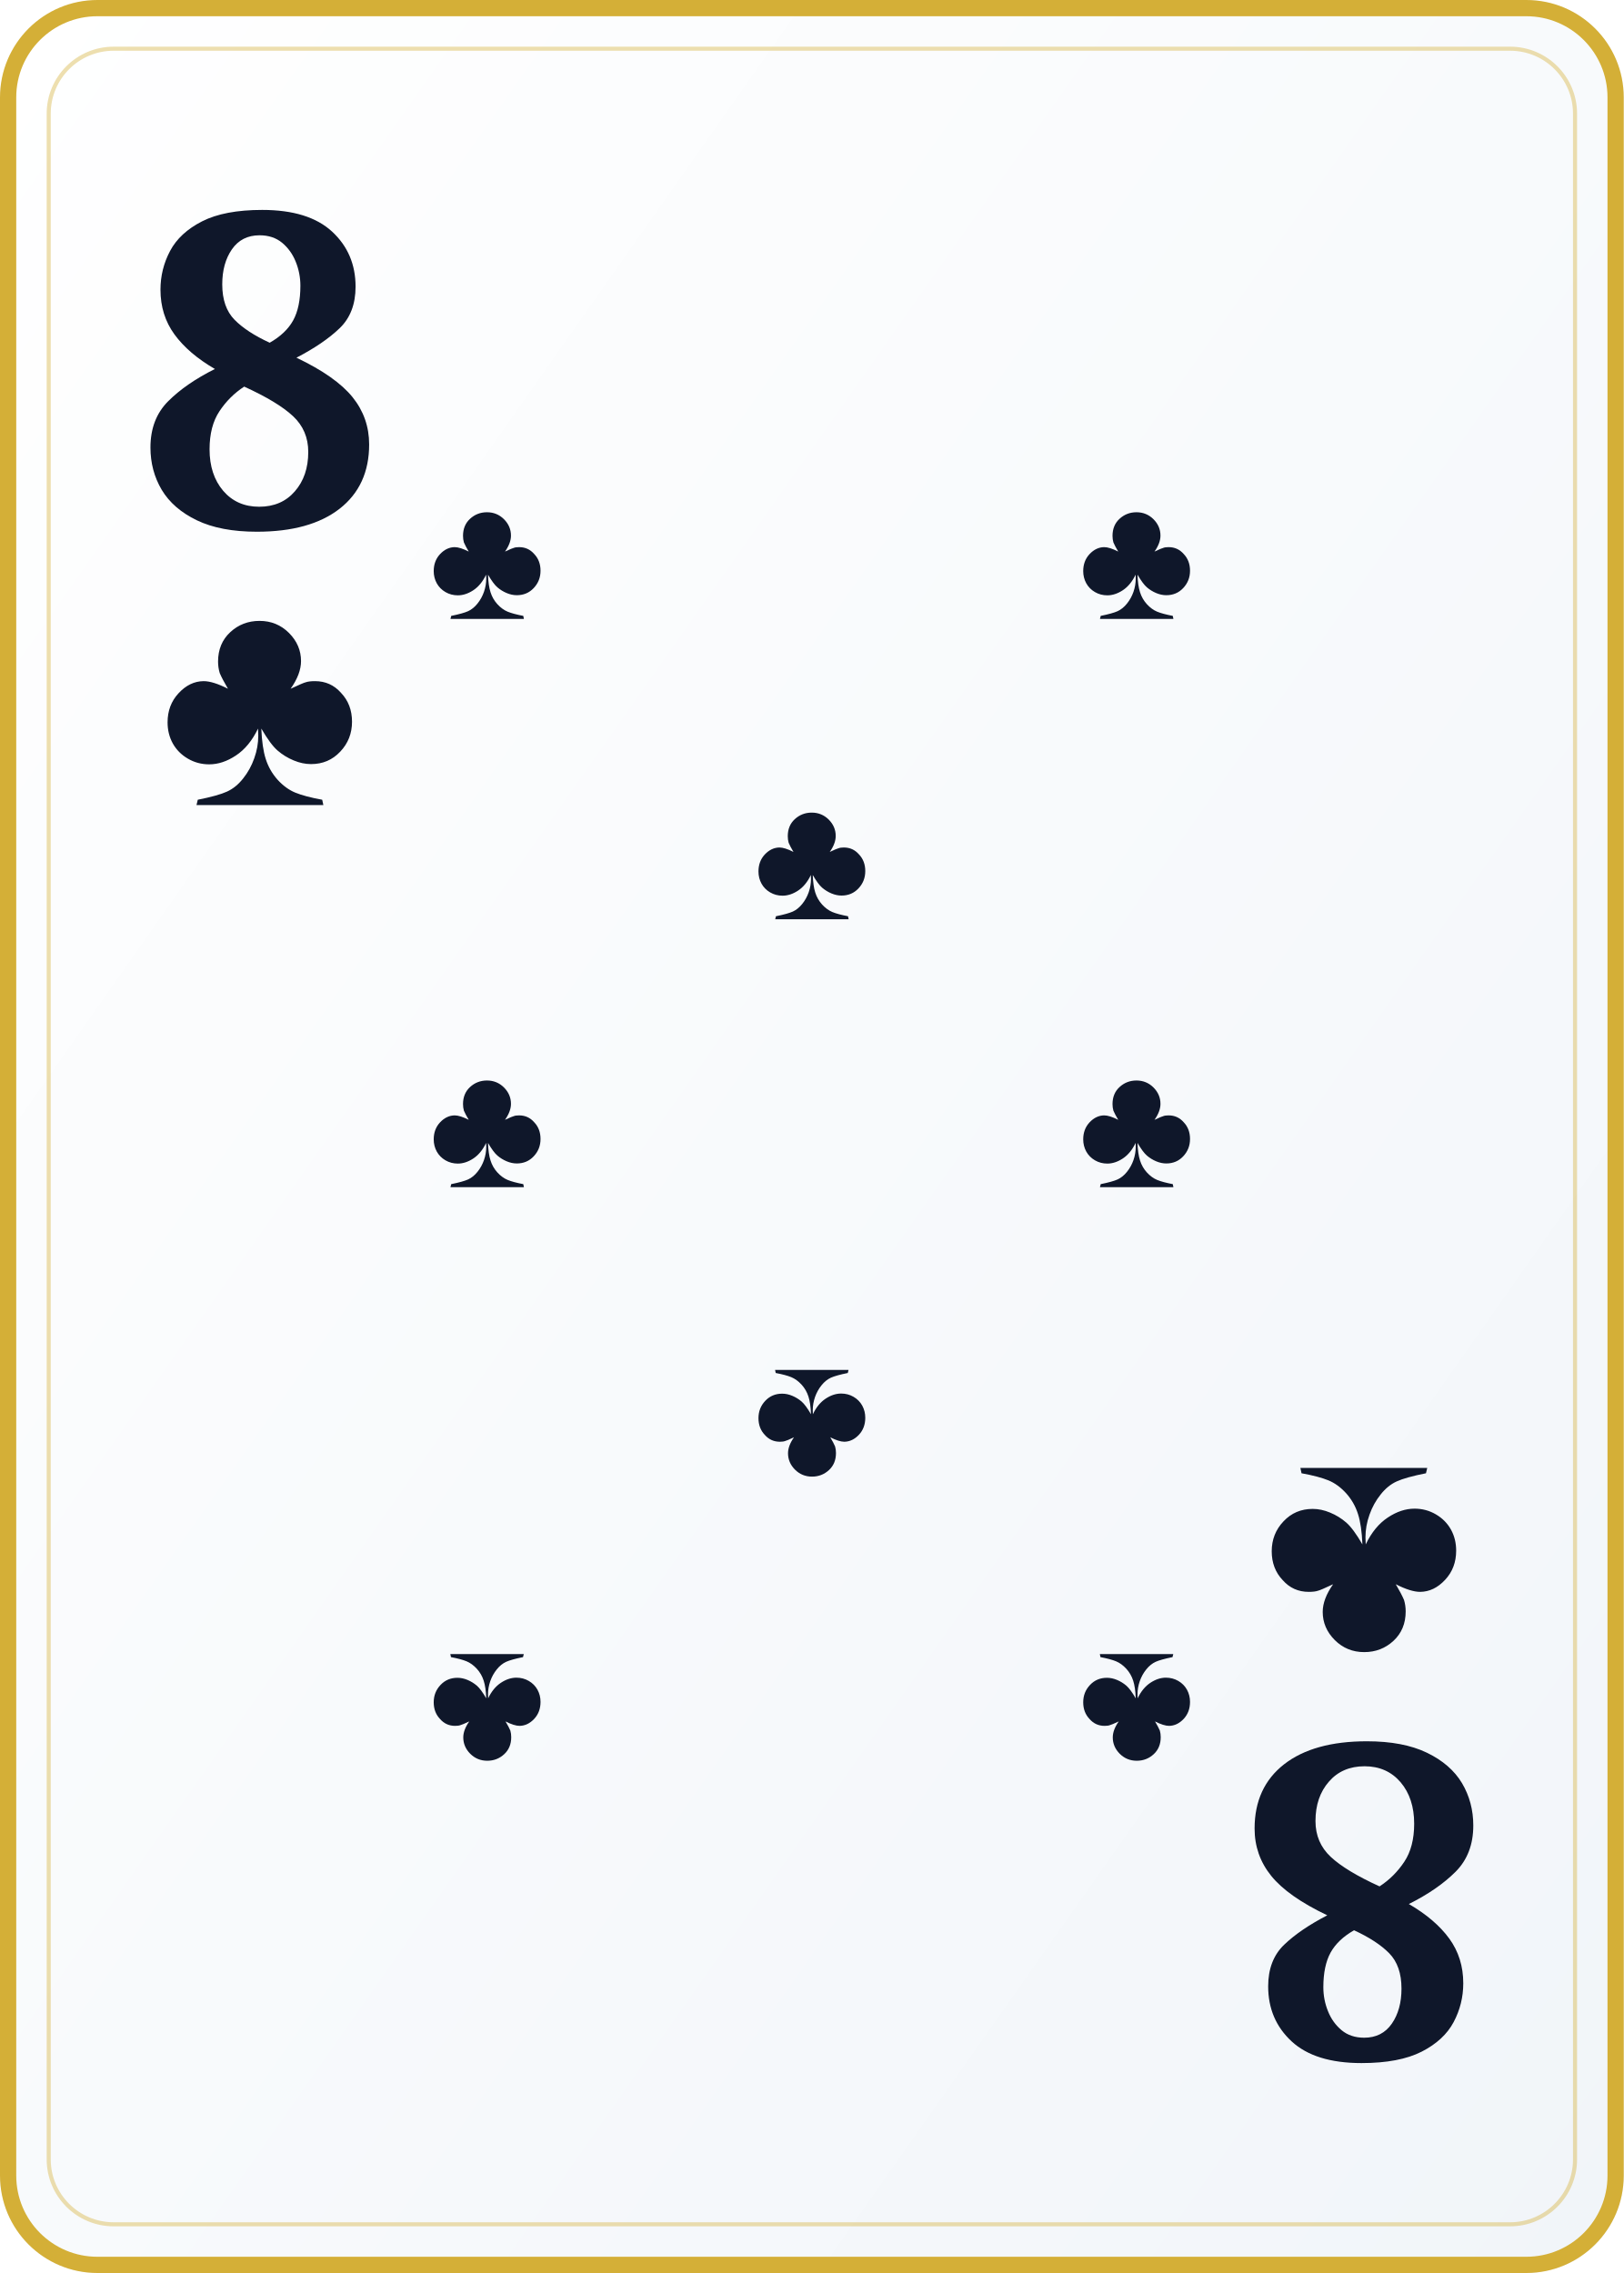
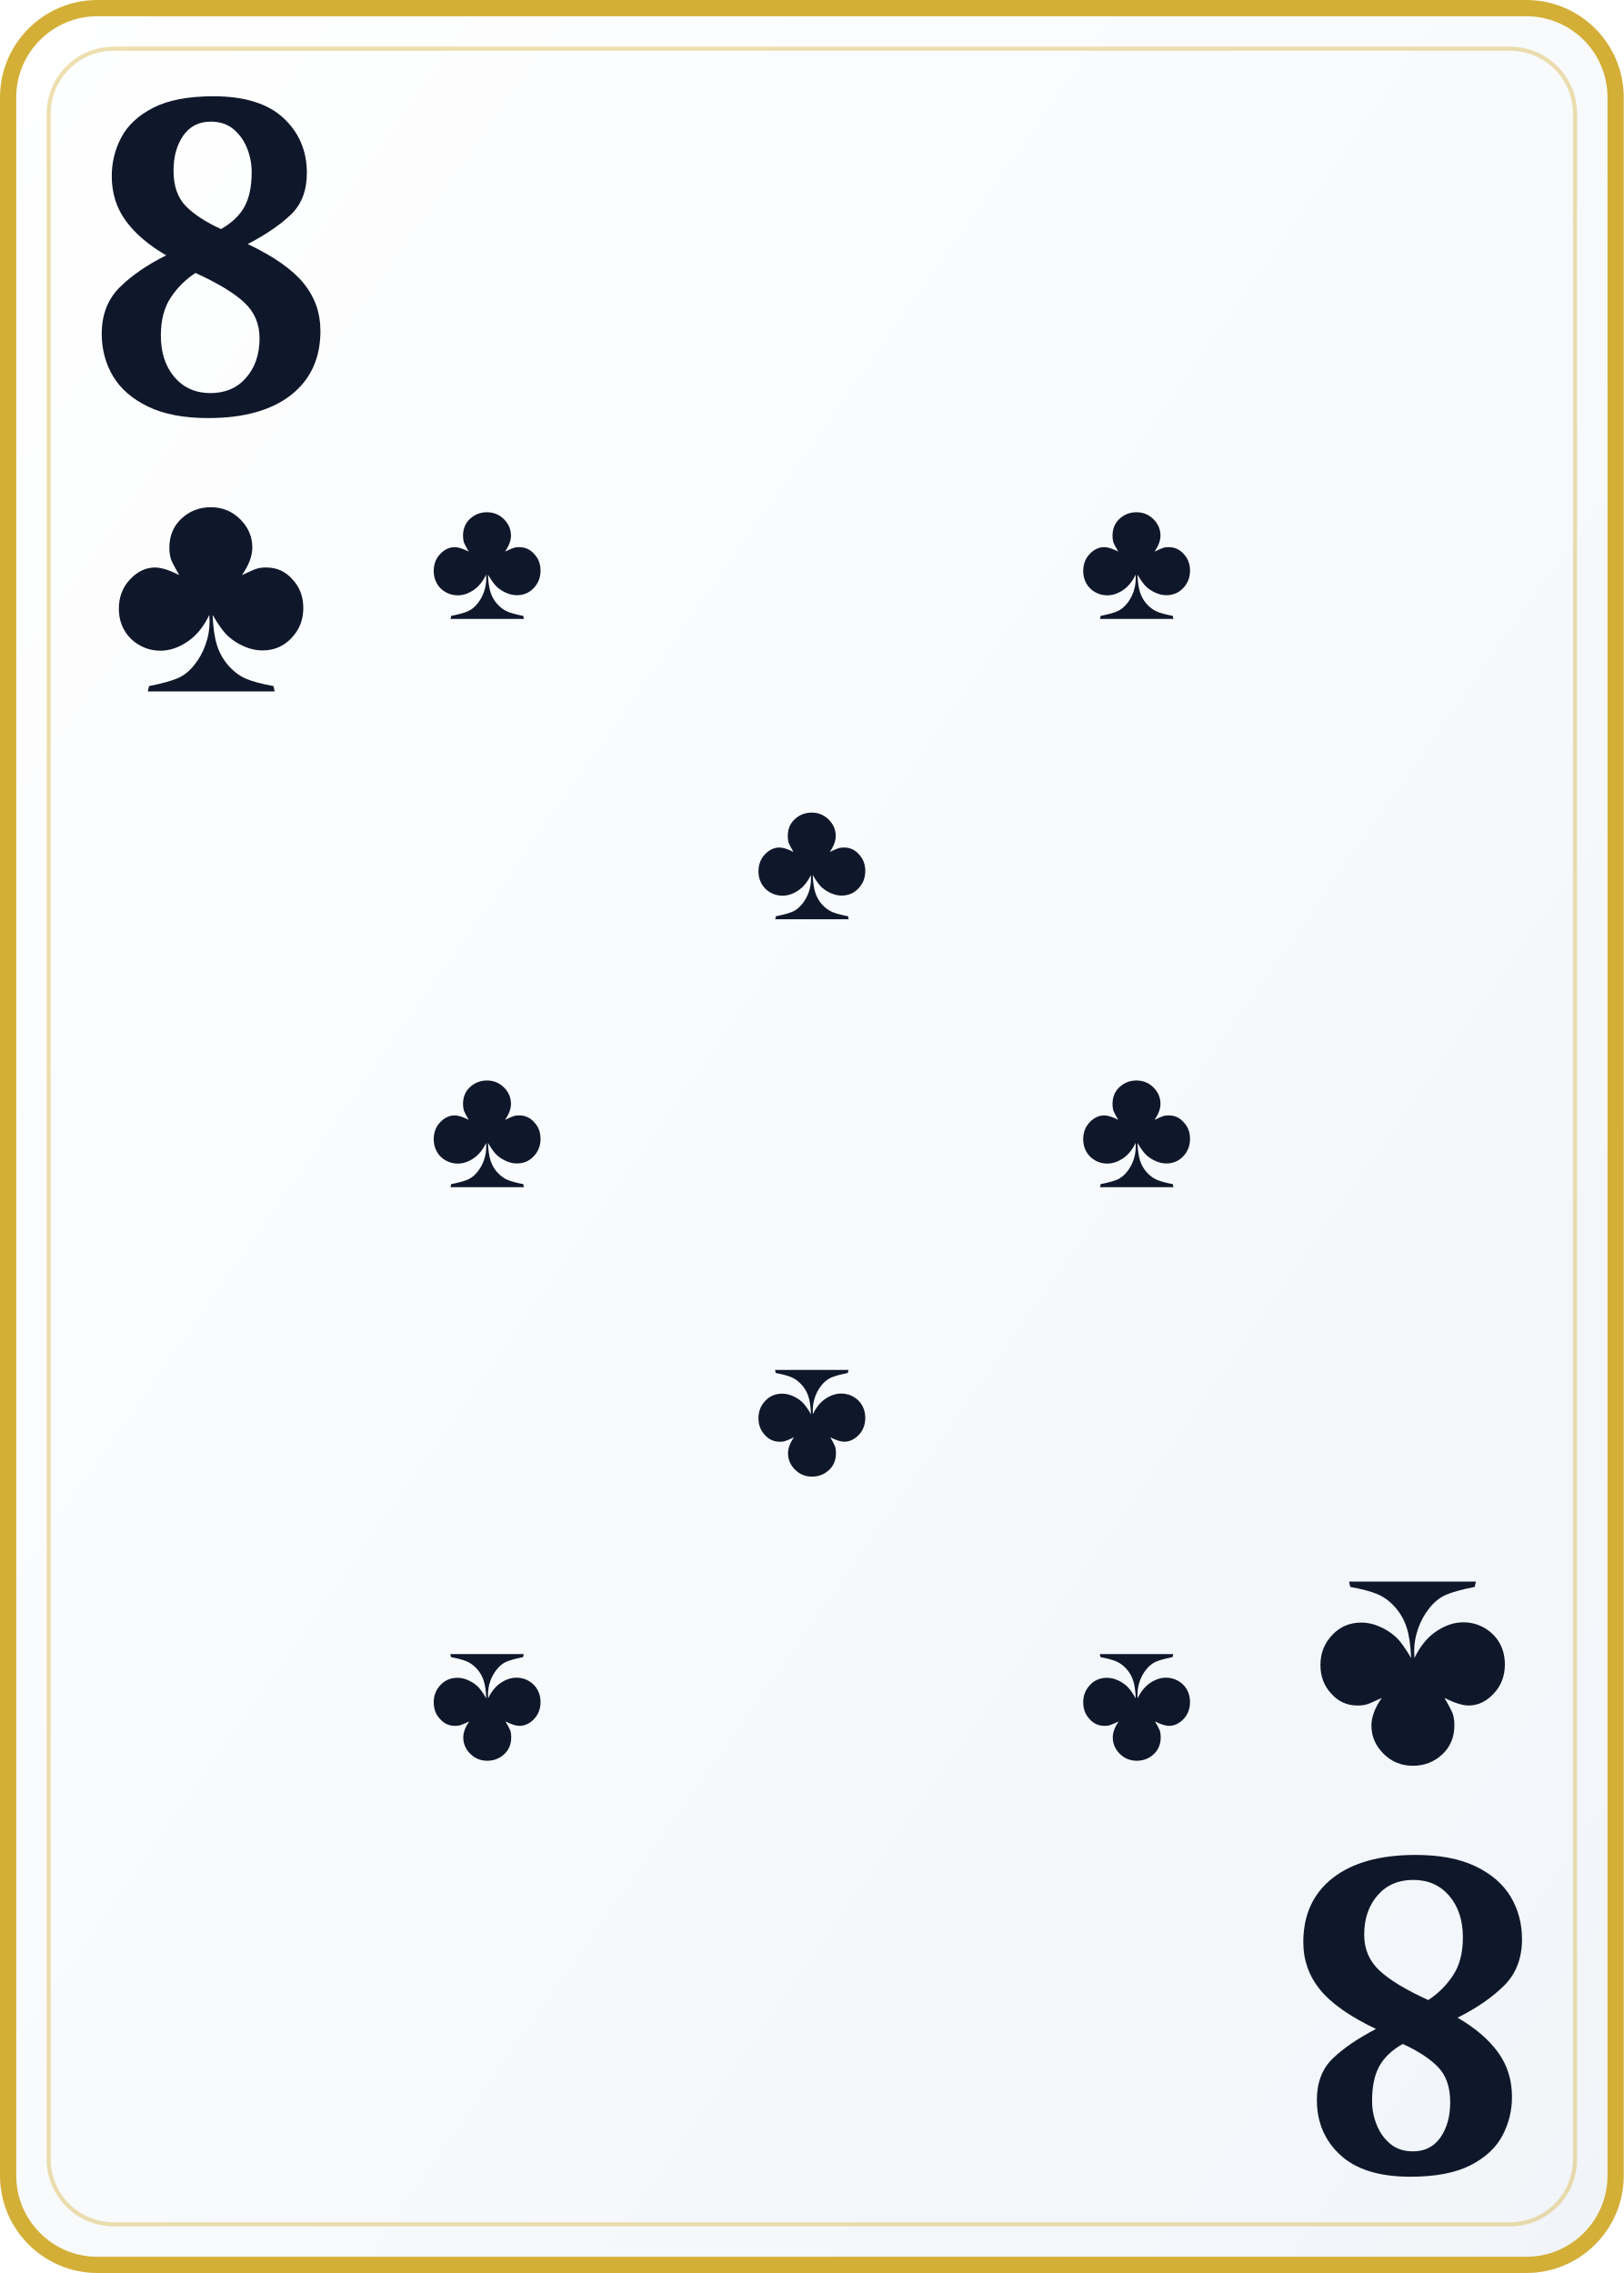
<svg xmlns="http://www.w3.org/2000/svg" viewBox="0 0 200 280" width="200" height="280">
  <defs>
    <linearGradient id="cardBg" x1="0%" y1="0%" x2="100%" y2="100%">
      <stop offset="0%" style="stop-color:#ffffff" />
      <stop offset="100%" style="stop-color:#f1f5f9" />
    </linearGradient>
  </defs>
  <rect width="200" height="280" rx="12" fill="url(#cardBg)" />
  <rect x="1" y="1" width="198" height="278" rx="11" fill="none" stroke="#d4af37" stroke-width="2" />
  <rect x="6" y="6" width="188" height="268" rx="8" fill="none" stroke="#d4af37" stroke-width="0.5" opacity="0.4" />
-   <text x="32" y="44" font-family="Georgia,serif" font-size="54" font-weight="900" fill="#0f172a" text-anchor="middle" dominant-baseline="central">8</text>
-   <text x="32" y="86" font-family="Arial,sans-serif" font-size="38" fill="#0f172a" text-anchor="middle" dominant-baseline="central">♣</text>
-   <text x="168" y="236" font-family="Georgia,serif" font-size="54" font-weight="900" fill="#0f172a" text-anchor="middle" dominant-baseline="central" transform="rotate(180,168,236)">8</text>
-   <text x="168" y="194" font-family="Arial,sans-serif" font-size="38" fill="#0f172a" text-anchor="middle" dominant-baseline="central" transform="rotate(180,168,194)">♣</text>
+   <text x="26" y="30" font-family="Georgia,serif" font-size="54" font-weight="900" fill="#0f172a" text-anchor="middle" dominant-baseline="central">8</text>
+   <text x="26" y="72" font-family="Arial,sans-serif" font-size="38" fill="#0f172a" text-anchor="middle" dominant-baseline="central">♣</text>
+   <text x="174" y="250" font-family="Georgia,serif" font-size="54" font-weight="900" fill="#0f172a" text-anchor="middle" dominant-baseline="central" transform="rotate(180,174,250)">8</text>
+   <text x="174" y="208" font-family="Arial,sans-serif" font-size="38" fill="#0f172a" text-anchor="middle" dominant-baseline="central" transform="rotate(180,174,208)">♣</text>
  <text x="60" y="70" font-family="Arial,sans-serif" font-size="22" fill="#0f172a" text-anchor="middle" dominant-baseline="middle">♣</text>
  <text x="140" y="70" font-family="Arial,sans-serif" font-size="22" fill="#0f172a" text-anchor="middle" dominant-baseline="middle">♣</text>
  <text x="60" y="140" font-family="Arial,sans-serif" font-size="22" fill="#0f172a" text-anchor="middle" dominant-baseline="middle">♣</text>
  <text x="140" y="140" font-family="Arial,sans-serif" font-size="22" fill="#0f172a" text-anchor="middle" dominant-baseline="middle">♣</text>
  <text x="100" y="107" font-family="Arial,sans-serif" font-size="22" fill="#0f172a" text-anchor="middle" dominant-baseline="middle">♣</text>
  <text x="100" y="175" font-family="Arial,sans-serif" font-size="22" fill="#0f172a" text-anchor="middle" dominant-baseline="middle" transform="rotate(180,100,175)">♣</text>
  <text x="60" y="210" font-family="Arial,sans-serif" font-size="22" fill="#0f172a" text-anchor="middle" dominant-baseline="middle" transform="rotate(180,60,210)">♣</text>
  <text x="140" y="210" font-family="Arial,sans-serif" font-size="22" fill="#0f172a" text-anchor="middle" dominant-baseline="middle" transform="rotate(180,140,210)">♣</text>
</svg>
